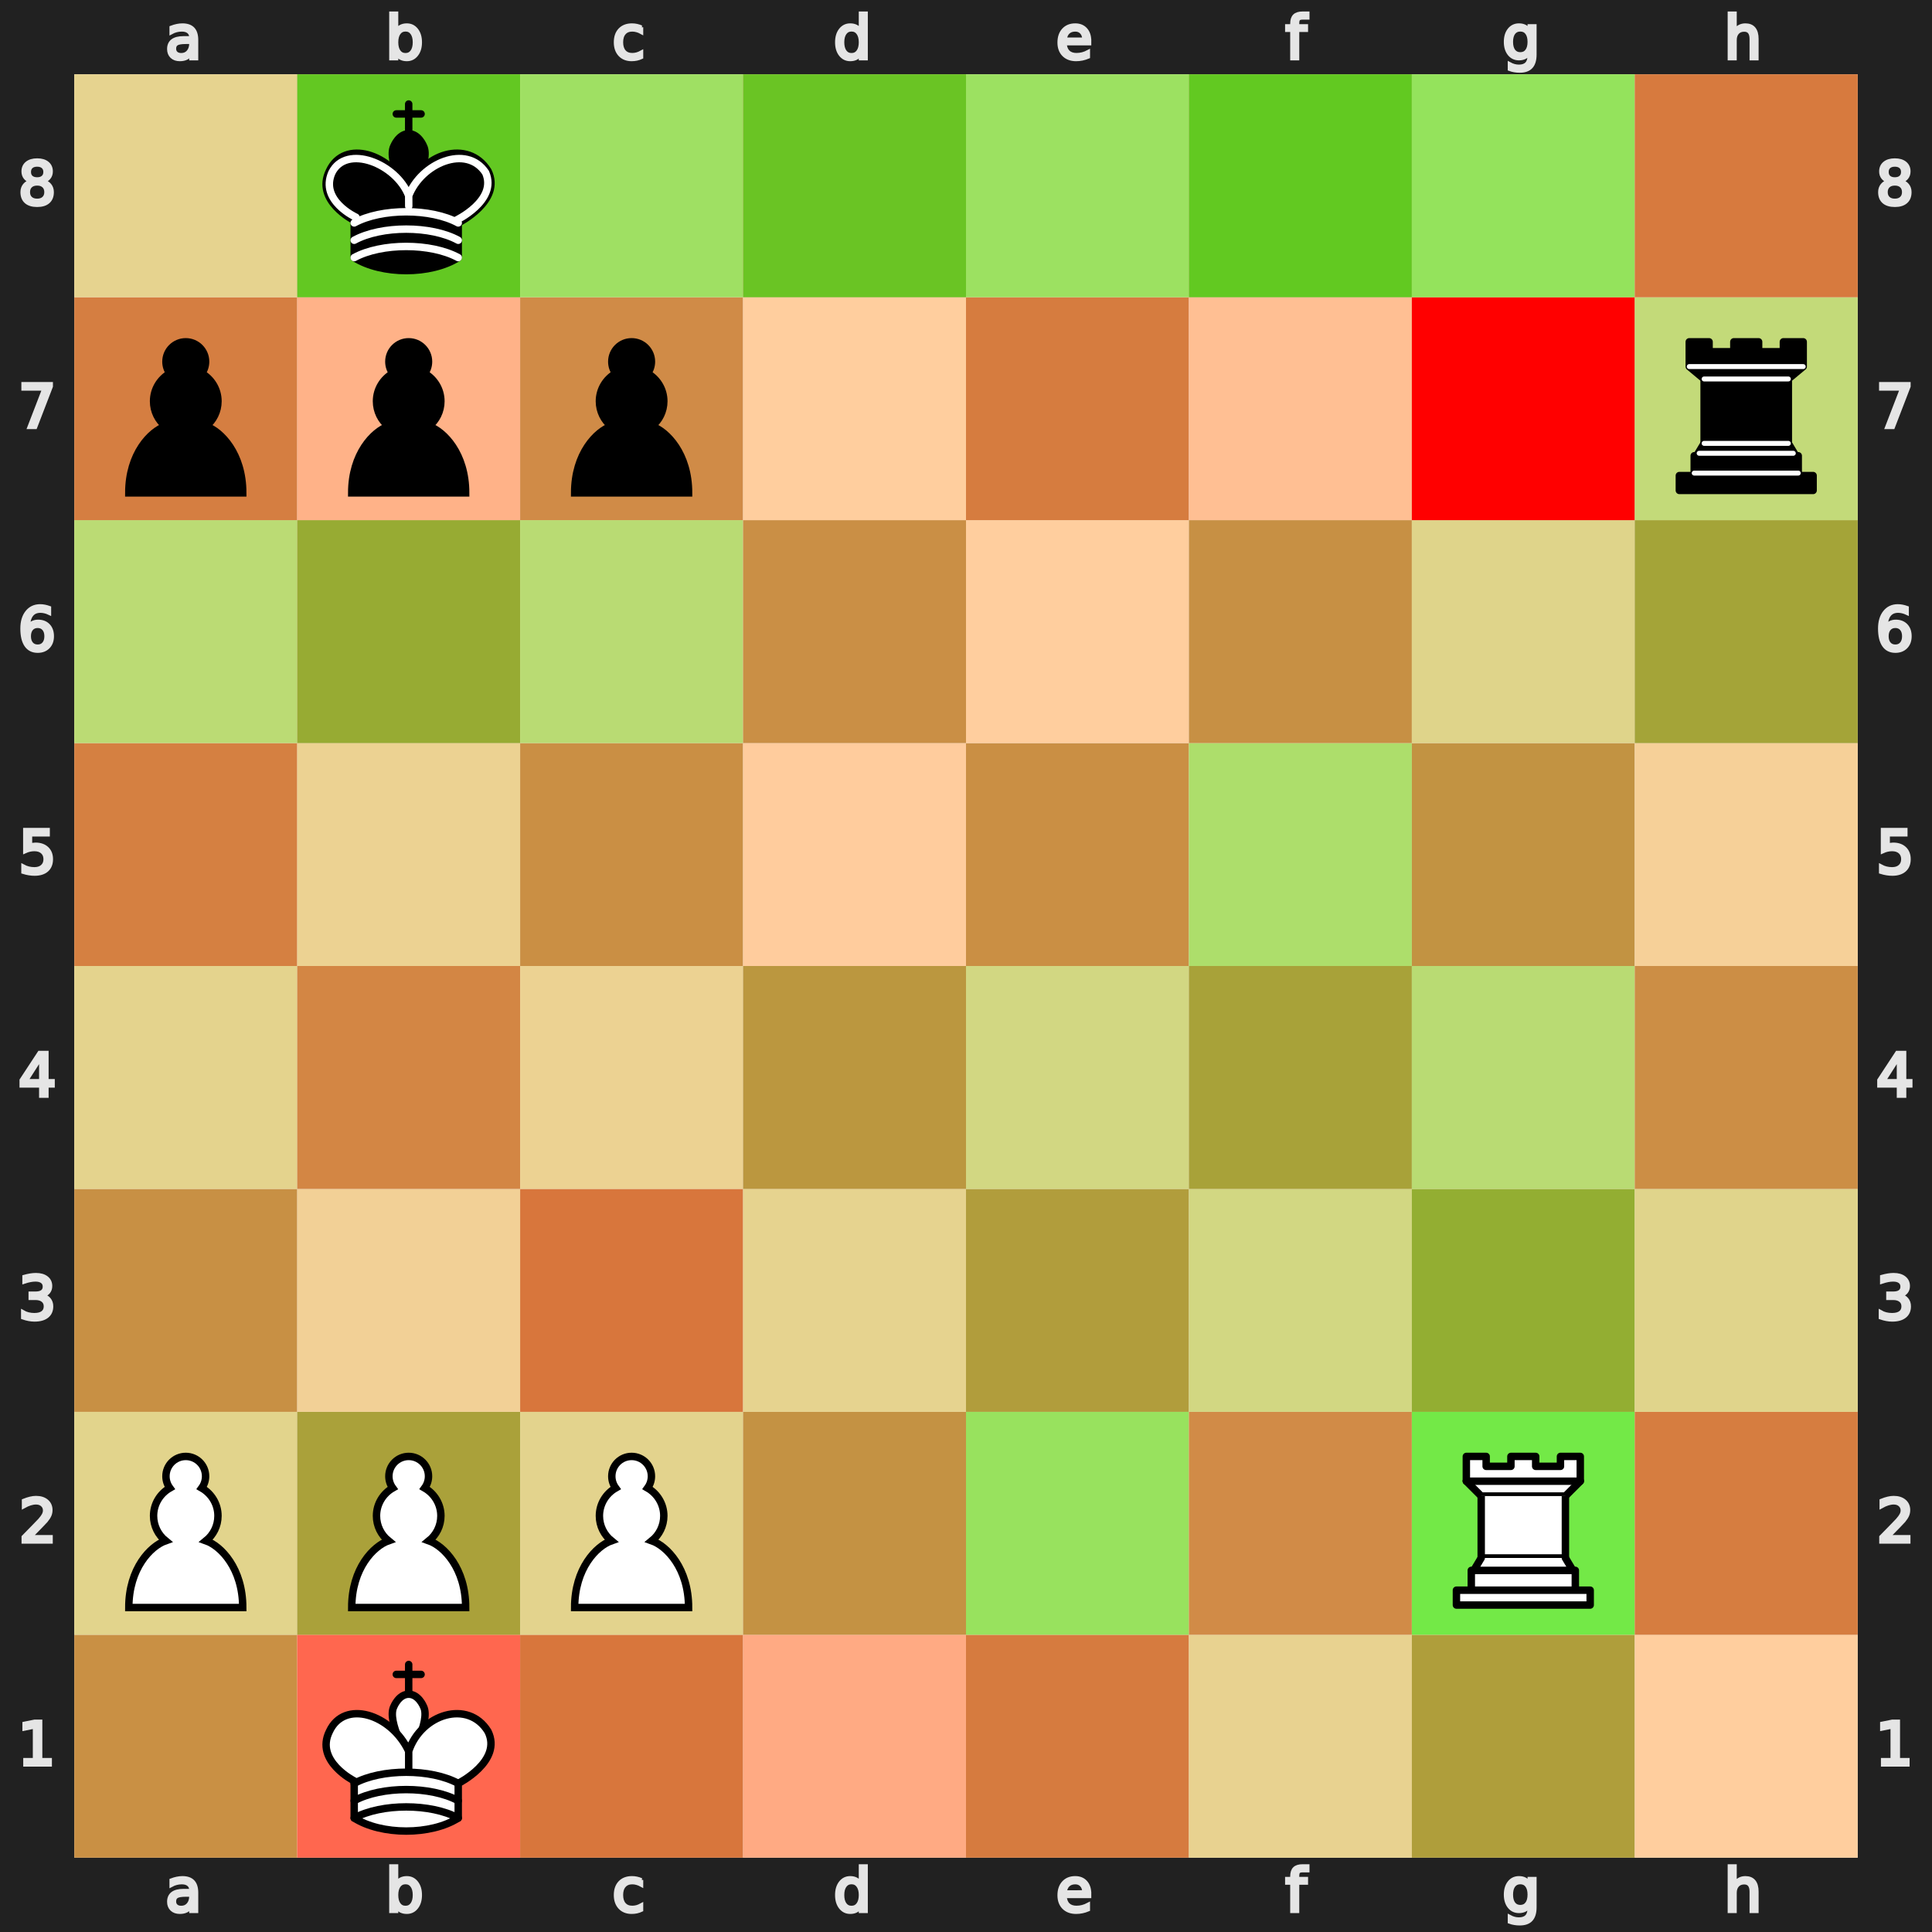
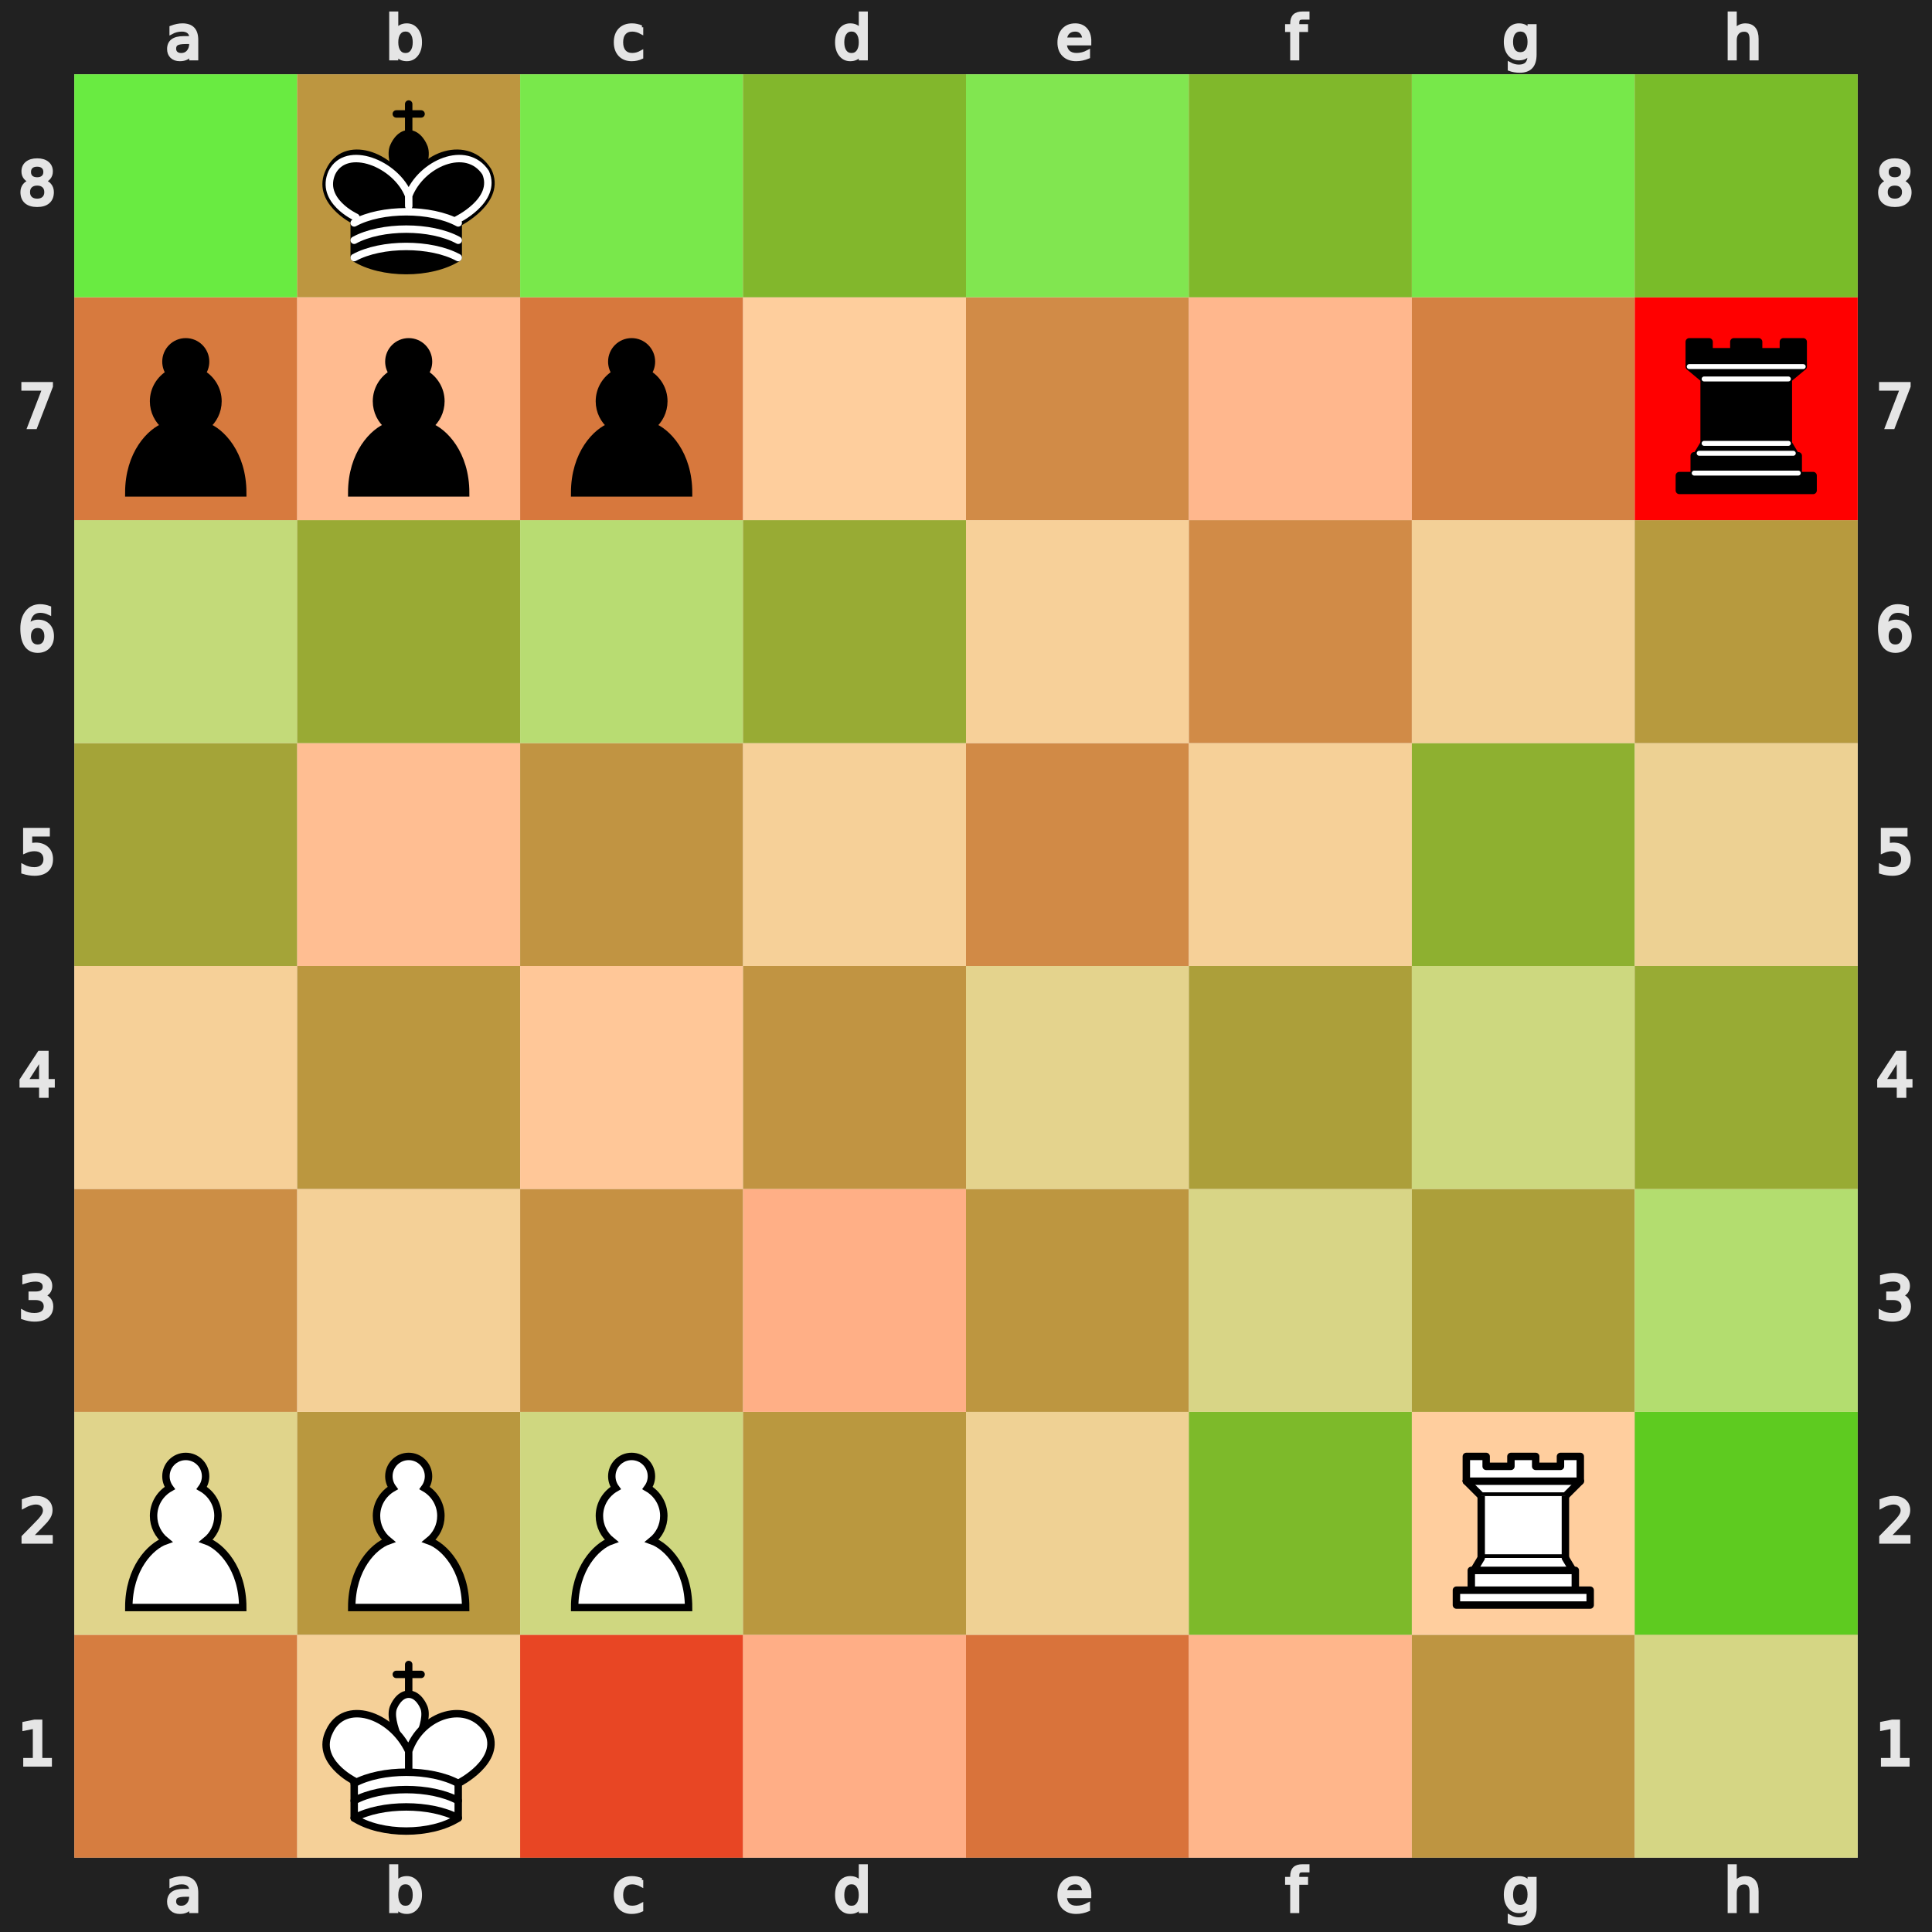
<svg xmlns="http://www.w3.org/2000/svg" xmlns:xlink="http://www.w3.org/1999/xlink" viewBox="0 0 390 390">
  <defs>
    <g id="white-pawn" class="white pawn">
      <path d="M22.5 9c-2.21 0-4 1.79-4 4 0 .89.29 1.71.78 2.38C17.33 16.5 16 18.59 16 21c0 2.03.94 3.84 2.41 5.03-3 1.06-7.41 5.55-7.41 13.47h23c0-7.92-4.41-12.41-7.41-13.47 1.47-1.19 2.41-3 2.41-5.03 0-2.41-1.33-4.5-3.28-5.62.49-.67.78-1.49.78-2.38 0-2.21-1.79-4-4-4z" fill="#fff" stroke="#000" stroke-width="1.5" stroke-linecap="round" />
    </g>
    <g id="white-rook" class="white rook" fill="#fff" fill-rule="evenodd" stroke="#000" stroke-width="1.5" stroke-linecap="round" stroke-linejoin="round">
      <path d="M9 39h27v-3H9v3zM12 36v-4h21v4H12zM11 14V9h4v2h5V9h5v2h5V9h4v5" stroke-linecap="butt" />
      <path d="M34 14l-3 3H14l-3-3" />
      <path d="M31 17v12.5H14V17" stroke-linecap="butt" stroke-linejoin="miter" />
      <path d="M31 29.5l1.5 2.5h-20l1.5-2.5" />
      <path d="M11 14h23" fill="none" stroke-linejoin="miter" />
    </g>
    <g id="white-king" class="white king" fill="none" fill-rule="evenodd" stroke="#000" stroke-width="1.5" stroke-linecap="round" stroke-linejoin="round">
      <path d="M22.5 11.63V6M20 8h5" stroke-linejoin="miter" />
      <path d="M22.5 25s4.5-7.5 3-10.5c0 0-1-2.5-3-2.5s-3 2.5-3 2.5c-1.5 3 3 10.5 3 10.5" fill="#fff" stroke-linecap="butt" stroke-linejoin="miter" />
      <path d="M11.5 37c5.5 3.5 15.5 3.5 21 0v-7s9-4.5 6-10.5c-4-6.5-13.5-3.5-16 4V27v-3.5c-3.5-7.5-13-10.5-16-4-3 6 5 10 5 10V37z" fill="#fff" />
      <path d="M11.5 30c5.5-3 15.5-3 21 0m-21 3.5c5.5-3 15.5-3 21 0m-21 3.5c5.5-3 15.5-3 21 0" />
    </g>
    <g id="black-pawn" class="black pawn">
      <path d="M22.5 9c-2.21 0-4 1.79-4 4 0 .89.29 1.71.78 2.38C17.33 16.5 16 18.59 16 21c0 2.03.94 3.84 2.41 5.03-3 1.06-7.41 5.55-7.41 13.47h23c0-7.92-4.41-12.41-7.41-13.47 1.47-1.19 2.41-3 2.41-5.03 0-2.41-1.33-4.5-3.28-5.62.49-.67.78-1.49.78-2.38 0-2.21-1.79-4-4-4z" fill="#000" stroke="#000" stroke-width="1.5" stroke-linecap="round" />
    </g>
    <g id="black-rook" class="black rook" fill="#000" fill-rule="evenodd" stroke="#000" stroke-width="1.5" stroke-linecap="round" stroke-linejoin="round">
      <path d="M9 39h27v-3H9v3zM12.5 32l1.5-2.5h17l1.5 2.5h-20zM12 36v-4h21v4H12z" stroke-linecap="butt" />
      <path d="M14 29.5v-13h17v13H14z" stroke-linecap="butt" stroke-linejoin="miter" />
      <path d="M14 16.5L11 14h23l-3 2.5H14zM11 14V9h4v2h5V9h5v2h5V9h4v5H11z" stroke-linecap="butt" />
      <path d="M12 35.5h21M13 31.5h19M14 29.5h17M14 16.5h17M11 14h23" fill="none" stroke="#fff" stroke-width="1" stroke-linejoin="miter" />
    </g>
    <g id="black-king" class="black king" fill="none" fill-rule="evenodd" stroke="#000" stroke-width="1.5" stroke-linecap="round" stroke-linejoin="round">
      <path d="M22.5 11.63V6" stroke-linejoin="miter" />
      <path d="M22.5 25s4.5-7.5 3-10.5c0 0-1-2.5-3-2.5s-3 2.5-3 2.5c-1.5 3 3 10.5 3 10.5" fill="#000" stroke-linecap="butt" stroke-linejoin="miter" />
      <path d="M11.5 37c5.5 3.5 15.5 3.5 21 0v-7s9-4.5 6-10.5c-4-6.5-13.5-3.5-16 4V27v-3.5c-3.5-7.5-13-10.5-16-4-3 6 5 10 5 10V37z" fill="#000" />
      <path d="M20 8h5" stroke-linejoin="miter" />
      <path d="M32 29.5s8.5-4 6.03-9.65C34.15 14 25 18 22.5 24.5l.01 2.1-.01-2.1C20 18 9.906 14 6.997 19.85c-2.497 5.65 4.853 9 4.853 9M11.5 30c5.5-3 15.5-3 21 0m-21 3.5c5.5-3 15.5-3 21 0m-21 3.5c5.5-3 15.5-3 21 0" stroke="#fff" />
    </g>
  </defs>
  <rect x="7.5" y="7.5" width="375" height="375" fill="none" stroke="#212121" stroke-width="15" />
  <g transform="translate(20, 1) scale(0.75, 0.75)" fill="#e5e5e5" stroke="#e5e5e5">
    <path d="M23.328 10.016q-1.742 0-2.414.398-.672.398-.672 1.36 0 .765.5 1.218.508.445 1.375.445 1.196 0 1.914-.843.727-.852.727-2.258v-.32zm2.867-.594v4.992h-1.437v-1.328q-.492.797-1.227 1.18-.734.375-1.797.375-1.343 0-2.14-.75-.79-.758-.79-2.024 0-1.476.985-2.226.992-.75 2.953-.75h2.016V8.75q0-.992-.656-1.531-.649-.547-1.829-.547-.75 0-1.46.18-.711.18-1.368.539V6.062q.79-.304 1.532-.453.742-.156 1.445-.156 1.898 0 2.836.984.937.985.937 2.985z" />
  </g>
  <g transform="translate(20, 375) scale(0.75, 0.75)" fill="#e5e5e5" stroke="#e5e5e5">
    <path d="M23.328 10.016q-1.742 0-2.414.398-.672.398-.672 1.36 0 .765.5 1.218.508.445 1.375.445 1.196 0 1.914-.843.727-.852.727-2.258v-.32zm2.867-.594v4.992h-1.437v-1.328q-.492.797-1.227 1.18-.734.375-1.797.375-1.343 0-2.14-.75-.79-.758-.79-2.024 0-1.476.985-2.226.992-.75 2.953-.75h2.016V8.75q0-.992-.656-1.531-.649-.547-1.829-.547-.75 0-1.46.18-.711.18-1.368.539V6.062q.79-.304 1.532-.453.742-.156 1.445-.156 1.898 0 2.836.984.937.985.937 2.985z" />
  </g>
  <g transform="translate(65, 1) scale(0.75, 0.75)" fill="#e5e5e5" stroke="#e5e5e5">
    <path d="M24.922 10.047q0-1.586-.656-2.485-.649-.906-1.79-.906-1.14 0-1.796.906-.649.899-.649 2.485 0 1.586.649 2.492.656.898 1.797.898 1.14 0 1.789-.898.656-.906.656-2.492zm-4.89-3.055q.452-.781 1.14-1.156.695-.383 1.656-.383 1.594 0 2.586 1.266 1 1.265 1 3.328 0 2.062-1 3.328-.992 1.266-2.586 1.266-.96 0-1.656-.375-.688-.383-1.14-1.164v1.312h-1.446V2.258h1.445z" />
  </g>
  <g transform="translate(65, 375) scale(0.75, 0.75)" fill="#e5e5e5" stroke="#e5e5e5">
    <path d="M24.922 10.047q0-1.586-.656-2.485-.649-.906-1.79-.906-1.14 0-1.796.906-.649.899-.649 2.485 0 1.586.649 2.492.656.898 1.797.898 1.14 0 1.789-.898.656-.906.656-2.492zm-4.89-3.055q.452-.781 1.14-1.156.695-.383 1.656-.383 1.594 0 2.586 1.266 1 1.265 1 3.328 0 2.062-1 3.328-.992 1.266-2.586 1.266-.96 0-1.656-.375-.688-.383-1.14-1.164v1.312h-1.446V2.258h1.445z" />
  </g>
  <g transform="translate(110, 1) scale(0.75, 0.75)" fill="#e5e5e5" stroke="#e5e5e5">
    <path d="M25.96 6v1.344q-.608-.336-1.226-.5-.609-.172-1.234-.172-1.398 0-2.172.89-.773.883-.773 2.485 0 1.601.773 2.492.774.883 2.172.883.625 0 1.234-.164.618-.172 1.227-.508v1.328q-.602.281-1.25.422-.64.14-1.367.14-1.977 0-3.14-1.242-1.165-1.242-1.165-3.351 0-2.14 1.172-3.367 1.18-1.227 3.227-1.227.664 0 1.296.14.633.134 1.227.407z" />
  </g>
  <g transform="translate(110, 375) scale(0.75, 0.75)" fill="#e5e5e5" stroke="#e5e5e5">
    <path d="M25.96 6v1.344q-.608-.336-1.226-.5-.609-.172-1.234-.172-1.398 0-2.172.89-.773.883-.773 2.485 0 1.601.773 2.492.774.883 2.172.883.625 0 1.234-.164.618-.172 1.227-.508v1.328q-.602.281-1.25.422-.64.14-1.367.14-1.977 0-3.14-1.242-1.165-1.242-1.165-3.351 0-2.14 1.172-3.367 1.18-1.227 3.227-1.227.664 0 1.296.14.633.134 1.227.407z" />
  </g>
  <g transform="translate(155, 1) scale(0.75, 0.75)" fill="#e5e5e5" stroke="#e5e5e5">
    <path d="M24.973 6.992V2.258h1.437v12.156h-1.437v-1.312q-.453.78-1.149 1.164-.687.375-1.656.375-1.586 0-2.586-1.266-.992-1.266-.992-3.328 0-2.063.992-3.328 1-1.266 2.586-1.266.969 0 1.656.383.696.375 1.149 1.156zm-4.899 3.055q0 1.586.649 2.492.656.898 1.797.898 1.14 0 1.796-.898.657-.906.657-2.492 0-1.586-.657-2.485-.656-.906-1.796-.906-1.141 0-1.797.906-.649.899-.649 2.485z" />
  </g>
  <g transform="translate(155, 375) scale(0.75, 0.75)" fill="#e5e5e5" stroke="#e5e5e5">
    <path d="M24.973 6.992V2.258h1.437v12.156h-1.437v-1.312q-.453.78-1.149 1.164-.687.375-1.656.375-1.586 0-2.586-1.266-.992-1.266-.992-3.328 0-2.063.992-3.328 1-1.266 2.586-1.266.969 0 1.656.383.696.375 1.149 1.156zm-4.899 3.055q0 1.586.649 2.492.656.898 1.797.898 1.14 0 1.796-.898.657-.906.657-2.492 0-1.586-.657-2.485-.656-.906-1.796-.906-1.141 0-1.797.906-.649.899-.649 2.485z" />
  </g>
  <g transform="translate(200, 1) scale(0.75, 0.75)" fill="#e5e5e5" stroke="#e5e5e5">
    <path d="M26.555 9.68v.703h-6.61q.094 1.484.89 2.265.806.774 2.235.774.828 0 1.602-.203.781-.203 1.547-.61v1.36q-.774.328-1.586.5-.813.172-1.649.172-2.093 0-3.32-1.22-1.219-1.218-1.219-3.296 0-2.148 1.157-3.406 1.164-1.266 3.132-1.266 1.766 0 2.79 1.14 1.03 1.134 1.03 3.087zm-1.438-.422q-.015-1.18-.664-1.883-.64-.703-1.703-.703-1.203 0-1.93.68-.718.68-.828 1.914z" />
  </g>
  <g transform="translate(200, 375) scale(0.75, 0.75)" fill="#e5e5e5" stroke="#e5e5e5">
    <path d="M26.555 9.68v.703h-6.61q.094 1.484.89 2.265.806.774 2.235.774.828 0 1.602-.203.781-.203 1.547-.61v1.36q-.774.328-1.586.5-.813.172-1.649.172-2.093 0-3.32-1.22-1.219-1.218-1.219-3.296 0-2.148 1.157-3.406 1.164-1.266 3.132-1.266 1.766 0 2.79 1.14 1.03 1.134 1.03 3.087zm-1.438-.422q-.015-1.18-.664-1.883-.64-.703-1.703-.703-1.203 0-1.93.68-.718.68-.828 1.914z" />
  </g>
  <g transform="translate(245, 1) scale(0.75, 0.75)" fill="#e5e5e5" stroke="#e5e5e5">
    <path d="M25.285 2.258v1.195H23.91q-.773 0-1.078.313-.297.312-.297 1.125v.773h2.367v1.117h-2.367v7.633H21.09V6.781h-1.375V5.664h1.375v-.61q0-1.46.68-2.124.68-.672 2.156-.672z" />
  </g>
  <g transform="translate(245, 375) scale(0.75, 0.75)" fill="#e5e5e5" stroke="#e5e5e5">
    <path d="M25.285 2.258v1.195H23.91q-.773 0-1.078.313-.297.312-.297 1.125v.773h2.367v1.117h-2.367v7.633H21.09V6.781h-1.375V5.664h1.375v-.61q0-1.46.68-2.124.68-.672 2.156-.672z" />
  </g>
  <g transform="translate(290, 1) scale(0.75, 0.75)" fill="#e5e5e5" stroke="#e5e5e5">
    <path d="M24.973 9.937q0-1.562-.649-2.421-.64-.86-1.804-.86-1.157 0-1.805.86-.64.859-.64 2.421 0 1.555.64 2.415.648.859 1.805.859 1.164 0 1.804-.86.649-.859.649-2.414zm1.437 3.391q0 2.234-.992 3.32-.992 1.094-3.04 1.094-.757 0-1.429-.117-.672-.11-1.304-.344v-1.398q.632.344 1.25.508.617.164 1.257.164 1.414 0 2.118-.743.703-.734.703-2.226v-.711q-.446.773-1.141 1.156-.695.383-1.664.383-1.61 0-2.594-1.227-.984-1.226-.984-3.25 0-2.03.984-3.257.985-1.227 2.594-1.227.969 0 1.664.383t1.14 1.156V5.664h1.438z" />
  </g>
  <g transform="translate(290, 375) scale(0.75, 0.75)" fill="#e5e5e5" stroke="#e5e5e5">
    <path d="M24.973 9.937q0-1.562-.649-2.421-.64-.86-1.804-.86-1.157 0-1.805.86-.64.859-.64 2.421 0 1.555.64 2.415.648.859 1.805.859 1.164 0 1.804-.86.649-.859.649-2.414zm1.437 3.391q0 2.234-.992 3.32-.992 1.094-3.04 1.094-.757 0-1.429-.117-.672-.11-1.304-.344v-1.398q.632.344 1.25.508.617.164 1.257.164 1.414 0 2.118-.743.703-.734.703-2.226v-.711q-.446.773-1.141 1.156-.695.383-1.664.383-1.61 0-2.594-1.227-.984-1.226-.984-3.25 0-2.03.984-3.257.985-1.227 2.594-1.227.969 0 1.664.383t1.14 1.156V5.664h1.438z" />
  </g>
  <g transform="translate(335, 1) scale(0.75, 0.75)" fill="#e5e5e5" stroke="#e5e5e5">
    <path d="M26.164 9.133v5.281h-1.437V9.18q0-1.243-.485-1.86-.484-.617-1.453-.617-1.164 0-1.836.742-.672.742-.672 2.024v4.945h-1.445V2.258h1.445v4.765q.516-.789 1.211-1.18.703-.39 1.617-.39 1.508 0 2.282.938.773.93.773 2.742z" />
  </g>
  <g transform="translate(335, 375) scale(0.75, 0.75)" fill="#e5e5e5" stroke="#e5e5e5">
    <path d="M26.164 9.133v5.281h-1.437V9.18q0-1.243-.485-1.86-.484-.617-1.453-.617-1.164 0-1.836.742-.672.742-.672 2.024v4.945h-1.445V2.258h1.445v4.765q.516-.789 1.211-1.18.703-.39 1.617-.39 1.508 0 2.282.938.773.93.773 2.742z" />
  </g>
  <g transform="translate(0, 335) scale(0.75, 0.75)" fill="#e5e5e5" stroke="#e5e5e5">
    <path d="M6.754 26.996h2.578v-8.898l-2.805.562v-1.437l2.79-.563h1.578v10.336h2.578v1.328h-6.72z" />
  </g>
  <g transform="translate(375, 335) scale(0.75, 0.75)" fill="#e5e5e5" stroke="#e5e5e5">
    <path d="M6.754 26.996h2.578v-8.898l-2.805.562v-1.437l2.79-.563h1.578v10.336h2.578v1.328h-6.72z" />
  </g>
  <g transform="translate(0, 290) scale(0.75, 0.75)" fill="#e5e5e5" stroke="#e5e5e5">
    <path d="M8.195 26.996h5.508v1.328H6.297v-1.328q.898-.93 2.445-2.492 1.555-1.57 1.953-2.024.758-.851 1.055-1.437.305-.594.305-1.164 0-.93-.657-1.516-.648-.586-1.695-.586-.742 0-1.57.258-.82.258-1.758.781v-1.593q.953-.383 1.781-.578.828-.196 1.516-.196 1.812 0 2.89.906 1.079.907 1.079 2.422 0 .72-.274 1.368-.265.64-.976 1.515-.196.227-1.243 1.313-1.046 1.078-2.953 3.023z" />
  </g>
  <g transform="translate(375, 290) scale(0.75, 0.75)" fill="#e5e5e5" stroke="#e5e5e5">
    <path d="M8.195 26.996h5.508v1.328H6.297v-1.328q.898-.93 2.445-2.492 1.555-1.57 1.953-2.024.758-.851 1.055-1.437.305-.594.305-1.164 0-.93-.657-1.516-.648-.586-1.695-.586-.742 0-1.57.258-.82.258-1.758.781v-1.593q.953-.383 1.781-.578.828-.196 1.516-.196 1.812 0 2.89.906 1.079.907 1.079 2.422 0 .72-.274 1.368-.265.64-.976 1.515-.196.227-1.243 1.313-1.046 1.078-2.953 3.023z" />
  </g>
  <g transform="translate(0, 245) scale(0.75, 0.75)" fill="#e5e5e5" stroke="#e5e5e5">
    <path d="M11.434 22.035q1.132.242 1.765 1.008.64.766.64 1.89 0 1.727-1.187 2.672-1.187.946-3.375.946-.734 0-1.515-.149-.774-.14-1.602-.43V26.45q.656.383 1.438.578.78.196 1.632.196 1.485 0 2.258-.586.782-.586.782-1.703 0-1.032-.727-1.61-.719-.586-2.008-.586h-1.36v-1.297h1.423q1.164 0 1.78-.46.618-.47.618-1.344 0-.899-.64-1.375-.633-.485-1.82-.485-.65 0-1.391.141-.743.14-1.633.437V16.95q.898-.25 1.68-.375.788-.125 1.484-.125 1.797 0 2.844.82 1.046.813 1.046 2.204 0 .968-.554 1.64-.555.664-1.578.922z" />
  </g>
  <g transform="translate(375, 245) scale(0.75, 0.75)" fill="#e5e5e5" stroke="#e5e5e5">
    <path d="M11.434 22.035q1.132.242 1.765 1.008.64.766.64 1.89 0 1.727-1.187 2.672-1.187.946-3.375.946-.734 0-1.515-.149-.774-.14-1.602-.43V26.45q.656.383 1.438.578.78.196 1.632.196 1.485 0 2.258-.586.782-.586.782-1.703 0-1.032-.727-1.61-.719-.586-2.008-.586h-1.36v-1.297h1.423q1.164 0 1.78-.46.618-.47.618-1.344 0-.899-.64-1.375-.633-.485-1.82-.485-.65 0-1.391.141-.743.14-1.633.437V16.95q.898-.25 1.68-.375.788-.125 1.484-.125 1.797 0 2.844.82 1.046.813 1.046 2.204 0 .968-.554 1.64-.555.664-1.578.922z" />
  </g>
  <g transform="translate(0, 200) scale(0.75, 0.75)" fill="#e5e5e5" stroke="#e5e5e5">
    <path d="M11.016 18.035L7.03 24.262h3.985zm-.414-1.375h1.984v7.602h1.664v1.312h-1.664v2.75h-1.57v-2.75H5.75v-1.523z" />
  </g>
  <g transform="translate(375, 200) scale(0.75, 0.75)" fill="#e5e5e5" stroke="#e5e5e5">
    <path d="M11.016 18.035L7.03 24.262h3.985zm-.414-1.375h1.984v7.602h1.664v1.312h-1.664v2.75h-1.57v-2.75H5.75v-1.523z" />
  </g>
  <g transform="translate(0, 155) scale(0.75, 0.75)" fill="#e5e5e5" stroke="#e5e5e5">
    <path d="M6.719 16.66h6.195v1.328h-4.75v2.86q.344-.118.688-.172.343-.063.687-.063 1.953 0 3.094 1.07 1.14 1.07 1.14 2.899 0 1.883-1.171 2.93-1.172 1.039-3.305 1.039-.735 0-1.5-.125-.758-.125-1.57-.375v-1.586q.703.383 1.453.57.75.188 1.586.188 1.351 0 2.14-.711.79-.711.79-1.93 0-1.219-.79-1.93-.789-.71-2.14-.71-.633 0-1.266.14-.625.14-1.281.438z" />
  </g>
  <g transform="translate(375, 155) scale(0.75, 0.75)" fill="#e5e5e5" stroke="#e5e5e5">
    <path d="M6.719 16.66h6.195v1.328h-4.75v2.86q.344-.118.688-.172.343-.063.687-.063 1.953 0 3.094 1.07 1.14 1.07 1.14 2.899 0 1.883-1.171 2.93-1.172 1.039-3.305 1.039-.735 0-1.5-.125-.758-.125-1.57-.375v-1.586q.703.383 1.453.57.75.188 1.586.188 1.351 0 2.14-.711.79-.711.79-1.93 0-1.219-.79-1.93-.789-.71-2.14-.71-.633 0-1.266.14-.625.14-1.281.438z" />
  </g>
  <g transform="translate(0, 110) scale(0.75, 0.75)" fill="#e5e5e5" stroke="#e5e5e5">
    <path d="M10.137 21.863q-1.063 0-1.688.727-.617.726-.617 1.992 0 1.258.617 1.992.625.727 1.688.727 1.062 0 1.68-.727.624-.734.624-1.992 0-1.266-.625-1.992-.617-.727-1.68-.727zm3.133-4.945v1.437q-.594-.28-1.204-.43-.601-.148-1.195-.148-1.562 0-2.39 1.055-.82 1.055-.938 3.188.46-.68 1.156-1.04.696-.367 1.531-.367 1.758 0 2.774 1.07 1.023 1.063 1.023 2.899 0 1.797-1.062 2.883-1.063 1.086-2.828 1.086-2.024 0-3.094-1.547-1.07-1.555-1.07-4.5 0-2.766 1.312-4.406 1.313-1.649 3.524-1.649.593 0 1.195.117.61.118 1.266.352z" />
  </g>
  <g transform="translate(375, 110) scale(0.75, 0.75)" fill="#e5e5e5" stroke="#e5e5e5">
    <path d="M10.137 21.863q-1.063 0-1.688.727-.617.726-.617 1.992 0 1.258.617 1.992.625.727 1.688.727 1.062 0 1.68-.727.624-.734.624-1.992 0-1.266-.625-1.992-.617-.727-1.68-.727zm3.133-4.945v1.437q-.594-.28-1.204-.43-.601-.148-1.195-.148-1.562 0-2.39 1.055-.82 1.055-.938 3.188.46-.68 1.156-1.04.696-.367 1.531-.367 1.758 0 2.774 1.07 1.023 1.063 1.023 2.899 0 1.797-1.062 2.883-1.063 1.086-2.828 1.086-2.024 0-3.094-1.547-1.07-1.555-1.07-4.5 0-2.766 1.312-4.406 1.313-1.649 3.524-1.649.593 0 1.195.117.61.118 1.266.352z" />
  </g>
  <g transform="translate(0, 65) scale(0.75, 0.75)" fill="#e5e5e5" stroke="#e5e5e5">
    <path d="M6.25 16.66h7.5v.672L9.516 28.324H7.867l3.985-10.336H6.25z" />
  </g>
  <g transform="translate(375, 65) scale(0.75, 0.75)" fill="#e5e5e5" stroke="#e5e5e5">
    <path d="M6.25 16.66h7.5v.672L9.516 28.324H7.867l3.985-10.336H6.25z" />
  </g>
  <g transform="translate(0, 20) scale(0.75, 0.75)" fill="#e5e5e5" stroke="#e5e5e5">
    <path d="M10 22.785q-1.125 0-1.773.602-.641.601-.641 1.656t.64 1.656q.649.602 1.774.602t1.773-.602q.649-.61.649-1.656 0-1.055-.649-1.656-.64-.602-1.773-.602zm-1.578-.672q-1.016-.25-1.586-.945-.563-.695-.563-1.695 0-1.399.993-2.211 1-.813 2.734-.813 1.742 0 2.734.813.993.812.993 2.21 0 1-.57 1.696-.563.695-1.571.945 1.14.266 1.773 1.04.641.773.641 1.89 0 1.695-1.04 2.602-1.03.906-2.96.906t-2.969-.906Q6 26.738 6 25.043q0-1.117.64-1.89.641-.774 1.782-1.04zm-.578-2.492q0 .906.562 1.414.57.508 1.594.508 1.016 0 1.586-.508.578-.508.578-1.414 0-.906-.578-1.414-.57-.508-1.586-.508-1.023 0-1.594.508-.562.508-.562 1.414z" />
  </g>
  <g transform="translate(375, 20) scale(0.75, 0.75)" fill="#e5e5e5" stroke="#e5e5e5">
    <path d="M10 22.785q-1.125 0-1.773.602-.641.601-.641 1.656t.64 1.656q.649.602 1.774.602t1.773-.602q.649-.61.649-1.656 0-1.055-.649-1.656-.64-.602-1.773-.602zm-1.578-.672q-1.016-.25-1.586-.945-.563-.695-.563-1.695 0-1.399.993-2.211 1-.813 2.734-.813 1.742 0 2.734.813.993.812.993 2.21 0 1-.57 1.696-.563.695-1.571.945 1.14.266 1.773 1.04.641.773.641 1.89 0 1.695-1.04 2.602-1.03.906-2.96.906t-2.969-.906Q6 26.738 6 25.043q0-1.117.64-1.89.641-.774 1.782-1.04zm-.578-2.492q0 .906.562 1.414.57.508 1.594.508 1.016 0 1.586-.508.578-.508.578-1.414 0-.906-.578-1.414-.57-.508-1.586-.508-1.023 0-1.594.508-.562.508-.562 1.414z" />
  </g>
  <rect x="15" y="330" width="45" height="45" class="square dark a1" stroke="none" fill="#d18b47" />
-   <rect x="15" y="330" width="45" height="45" stroke="none" fill="rgba(0, 255, 0, 0.042)" />
+   <rect x="15" y="330" width="45" height="45" stroke="none" fill="rgba(255, 0, 0, 0.101)" />
  <rect x="60" y="330" width="45" height="45" class="square light b1" stroke="none" fill="#ffce9e" />
-   <rect x="60" y="330" width="45" height="45" stroke="none" fill="rgba(255, 0, 0, 0.499)" />
+   <rect x="60" y="330" width="45" height="45" stroke="none" fill="rgba(0, 255, 0, 0.042)" />
  <rect x="105" y="330" width="45" height="45" class="square dark c1" stroke="none" fill="#d18b47" />
-   <rect x="105" y="330" width="45" height="45" stroke="none" fill="rgba(255, 0, 0, 0.154)" />
+   <rect x="105" y="330" width="45" height="45" stroke="none" fill="rgba(255, 0, 0, 0.499)" />
  <rect x="150" y="330" width="45" height="45" class="square light d1" stroke="none" fill="#ffce9e" />
-   <rect x="150" y="330" width="45" height="45" stroke="none" fill="rgba(255, 0, 0, 0.173)" />
+   <rect x="150" y="330" width="45" height="45" stroke="none" fill="rgba(255, 0, 0, 0.154)" />
  <rect x="195" y="330" width="45" height="45" class="square dark e1" stroke="none" fill="#d18b47" />
-   <rect x="195" y="330" width="45" height="45" stroke="none" fill="rgba(255, 0, 0, 0.118)" />
+   <rect x="195" y="330" width="45" height="45" stroke="none" fill="rgba(255, 0, 0, 0.173)" />
  <rect x="240" y="330" width="45" height="45" class="square light f1" stroke="none" fill="#ffce9e" />
-   <rect x="240" y="330" width="45" height="45" stroke="none" fill="rgba(0, 255, 0, 0.092)" />
+   <rect x="240" y="330" width="45" height="45" stroke="none" fill="rgba(255, 0, 0, 0.118)" />
  <rect x="285" y="330" width="45" height="45" class="square dark g1" stroke="none" fill="#d18b47" />
-   <rect x="285" y="330" width="45" height="45" stroke="none" fill="rgba(0, 255, 0, 0.167)" />
+   <rect x="285" y="330" width="45" height="45" stroke="none" fill="rgba(0, 255, 0, 0.092)" />
  <rect x="330" y="330" width="45" height="45" class="square light h1" stroke="none" fill="#ffce9e" />
-   <rect x="330" y="330" width="45" height="45" stroke="none" fill="rgba(255, 0, 0, 0.0)" />
+   <rect x="330" y="330" width="45" height="45" stroke="none" fill="rgba(0, 255, 0, 0.167)" />
  <rect x="15" y="285" width="45" height="45" class="square light a2" stroke="none" fill="#ffce9e" />
-   <rect x="15" y="285" width="45" height="45" stroke="none" fill="rgba(0, 255, 0, 0.117)" />
+   <rect x="15" y="285" width="45" height="45" stroke="none" fill="rgba(0, 255, 0, 0.123)" />
  <rect x="60" y="285" width="45" height="45" class="square dark b2" stroke="none" fill="#d18b47" />
-   <rect x="60" y="285" width="45" height="45" stroke="none" fill="rgba(0, 255, 0, 0.191)" />
+   <rect x="60" y="285" width="45" height="45" stroke="none" fill="rgba(0, 255, 0, 0.117)" />
  <rect x="105" y="285" width="45" height="45" class="square light c2" stroke="none" fill="#ffce9e" />
-   <rect x="105" y="285" width="45" height="45" stroke="none" fill="rgba(0, 255, 0, 0.11)" />
+   <rect x="105" y="285" width="45" height="45" stroke="none" fill="rgba(0, 255, 0, 0.191)" />
  <rect x="150" y="285" width="45" height="45" class="square dark d2" stroke="none" fill="#d18b47" />
-   <rect x="150" y="285" width="45" height="45" stroke="none" fill="rgba(0, 255, 0, 0.066)" />
+   <rect x="150" y="285" width="45" height="45" stroke="none" fill="rgba(0, 255, 0, 0.11)" />
  <rect x="195" y="285" width="45" height="45" class="square light e2" stroke="none" fill="#ffce9e" />
-   <rect x="195" y="285" width="45" height="45" stroke="none" fill="rgba(0, 255, 0, 0.406)" />
+   <rect x="195" y="285" width="45" height="45" stroke="none" fill="rgba(0, 255, 0, 0.066)" />
  <rect x="240" y="285" width="45" height="45" class="square dark f2" stroke="none" fill="#d18b47" />
-   <rect x="240" y="285" width="45" height="45" stroke="none" fill="rgba(255, 0, 0, 0.0)" />
+   <rect x="240" y="285" width="45" height="45" stroke="none" fill="rgba(0, 255, 0, 0.406)" />
  <rect x="285" y="285" width="45" height="45" class="square light g2" stroke="none" fill="#ffce9e" />
-   <rect x="285" y="285" width="45" height="45" stroke="none" fill="rgba(0, 255, 0, 0.549)" />
+   <rect x="285" y="285" width="45" height="45" stroke="none" fill="rgba(255, 0, 0, 0.0)" />
  <rect x="330" y="285" width="45" height="45" class="square dark h2" stroke="none" fill="#d18b47" />
-   <rect x="330" y="285" width="45" height="45" stroke="none" fill="rgba(255, 0, 0, 0.101)" />
+   <rect x="330" y="285" width="45" height="45" stroke="none" fill="rgba(0, 255, 0, 0.549)" />
  <rect x="15" y="240" width="45" height="45" class="square dark a3" stroke="none" fill="#d18b47" />
-   <rect x="15" y="240" width="45" height="45" stroke="none" fill="rgba(0, 255, 0, 0.045)" />
+   <rect x="15" y="240" width="45" height="45" stroke="none" fill="rgba(0, 255, 0, 0.026)" />
  <rect x="60" y="240" width="45" height="45" class="square light b3" stroke="none" fill="#ffce9e" />
-   <rect x="60" y="240" width="45" height="45" stroke="none" fill="rgba(0, 255, 0, 0.051)" />
+   <rect x="60" y="240" width="45" height="45" stroke="none" fill="rgba(0, 255, 0, 0.045)" />
  <rect x="105" y="240" width="45" height="45" class="square dark c3" stroke="none" fill="#d18b47" />
-   <rect x="105" y="240" width="45" height="45" stroke="none" fill="rgba(255, 0, 0, 0.151)" />
+   <rect x="105" y="240" width="45" height="45" stroke="none" fill="rgba(0, 255, 0, 0.051)" />
  <rect x="150" y="240" width="45" height="45" class="square light d3" stroke="none" fill="#ffce9e" />
-   <rect x="150" y="240" width="45" height="45" stroke="none" fill="rgba(0, 255, 0, 0.101)" />
+   <rect x="150" y="240" width="45" height="45" stroke="none" fill="rgba(255, 0, 0, 0.151)" />
  <rect x="195" y="240" width="45" height="45" class="square dark e3" stroke="none" fill="#d18b47" />
-   <rect x="195" y="240" width="45" height="45" stroke="none" fill="rgba(0, 255, 0, 0.155)" />
+   <rect x="195" y="240" width="45" height="45" stroke="none" fill="rgba(0, 255, 0, 0.101)" />
  <rect x="240" y="240" width="45" height="45" class="square light f3" stroke="none" fill="#ffce9e" />
-   <rect x="240" y="240" width="45" height="45" stroke="none" fill="rgba(0, 255, 0, 0.178)" />
+   <rect x="240" y="240" width="45" height="45" stroke="none" fill="rgba(0, 255, 0, 0.155)" />
  <rect x="285" y="240" width="45" height="45" class="square dark g3" stroke="none" fill="#d18b47" />
-   <rect x="285" y="240" width="45" height="45" stroke="none" fill="rgba(0, 255, 0, 0.299)" />
+   <rect x="285" y="240" width="45" height="45" stroke="none" fill="rgba(0, 255, 0, 0.178)" />
  <rect x="330" y="240" width="45" height="45" class="square light h3" stroke="none" fill="#ffce9e" />
-   <rect x="330" y="240" width="45" height="45" stroke="none" fill="rgba(0, 255, 0, 0.123)" />
+   <rect x="330" y="240" width="45" height="45" stroke="none" fill="rgba(0, 255, 0, 0.299)" />
  <rect x="15" y="195" width="45" height="45" class="square light a4" stroke="none" fill="#ffce9e" />
-   <rect x="15" y="195" width="45" height="45" stroke="none" fill="rgba(0, 255, 0, 0.107)" />
+   <rect x="15" y="195" width="45" height="45" stroke="none" fill="rgba(0, 255, 0, 0.039)" />
  <rect x="60" y="195" width="45" height="45" class="square dark b4" stroke="none" fill="#d18b47" />
-   <rect x="60" y="195" width="45" height="45" stroke="none" fill="rgba(255, 0, 0, 0.039)" />
+   <rect x="60" y="195" width="45" height="45" stroke="none" fill="rgba(0, 255, 0, 0.107)" />
  <rect x="105" y="195" width="45" height="45" class="square light c4" stroke="none" fill="#ffce9e" />
-   <rect x="105" y="195" width="45" height="45" stroke="none" fill="rgba(0, 255, 0, 0.078)" />
+   <rect x="105" y="195" width="45" height="45" stroke="none" fill="rgba(255, 0, 0, 0.039)" />
  <rect x="150" y="195" width="45" height="45" class="square dark d4" stroke="none" fill="#d18b47" />
-   <rect x="150" y="195" width="45" height="45" stroke="none" fill="rgba(0, 255, 0, 0.108)" />
+   <rect x="150" y="195" width="45" height="45" stroke="none" fill="rgba(0, 255, 0, 0.078)" />
  <rect x="195" y="195" width="45" height="45" class="square light e4" stroke="none" fill="#ffce9e" />
-   <rect x="195" y="195" width="45" height="45" stroke="none" fill="rgba(0, 255, 0, 0.177)" />
+   <rect x="195" y="195" width="45" height="45" stroke="none" fill="rgba(0, 255, 0, 0.108)" />
  <rect x="240" y="195" width="45" height="45" class="square dark f4" stroke="none" fill="#d18b47" />
-   <rect x="240" y="195" width="45" height="45" stroke="none" fill="rgba(0, 255, 0, 0.198)" />
+   <rect x="240" y="195" width="45" height="45" stroke="none" fill="rgba(0, 255, 0, 0.177)" />
  <rect x="285" y="195" width="45" height="45" class="square light g4" stroke="none" fill="#ffce9e" />
-   <rect x="285" y="195" width="45" height="45" stroke="none" fill="rgba(0, 255, 0, 0.276)" />
+   <rect x="285" y="195" width="45" height="45" stroke="none" fill="rgba(0, 255, 0, 0.198)" />
  <rect x="330" y="195" width="45" height="45" class="square dark h4" stroke="none" fill="#d18b47" />
-   <rect x="330" y="195" width="45" height="45" stroke="none" fill="rgba(0, 255, 0, 0.026)" />
+   <rect x="330" y="195" width="45" height="45" stroke="none" fill="rgba(0, 255, 0, 0.276)" />
  <rect x="15" y="150" width="45" height="45" class="square dark a5" stroke="none" fill="#d18b47" />
-   <rect x="15" y="150" width="45" height="45" stroke="none" fill="rgba(255, 0, 0, 0.079)" />
+   <rect x="15" y="150" width="45" height="45" stroke="none" fill="rgba(0, 255, 0, 0.216)" />
  <rect x="60" y="150" width="45" height="45" class="square light b5" stroke="none" fill="#ffce9e" />
-   <rect x="60" y="150" width="45" height="45" stroke="none" fill="rgba(0, 255, 0, 0.078)" />
+   <rect x="60" y="150" width="45" height="45" stroke="none" fill="rgba(255, 0, 0, 0.079)" />
  <rect x="105" y="150" width="45" height="45" class="square dark c5" stroke="none" fill="#d18b47" />
-   <rect x="105" y="150" width="45" height="45" stroke="none" fill="rgba(0, 255, 0, 0.036)" />
+   <rect x="105" y="150" width="45" height="45" stroke="none" fill="rgba(0, 255, 0, 0.078)" />
  <rect x="150" y="150" width="45" height="45" class="square light d5" stroke="none" fill="#ffce9e" />
-   <rect x="150" y="150" width="45" height="45" stroke="none" fill="rgba(255, 0, 0, 0.01)" />
+   <rect x="150" y="150" width="45" height="45" stroke="none" fill="rgba(0, 255, 0, 0.036)" />
  <rect x="195" y="150" width="45" height="45" class="square dark e5" stroke="none" fill="#d18b47" />
-   <rect x="195" y="150" width="45" height="45" stroke="none" fill="rgba(0, 255, 0, 0.039)" />
+   <rect x="195" y="150" width="45" height="45" stroke="none" fill="rgba(255, 0, 0, 0.01)" />
  <rect x="240" y="150" width="45" height="45" class="square light f5" stroke="none" fill="#ffce9e" />
-   <rect x="240" y="150" width="45" height="45" stroke="none" fill="rgba(0, 255, 0, 0.322)" />
+   <rect x="240" y="150" width="45" height="45" stroke="none" fill="rgba(0, 255, 0, 0.039)" />
  <rect x="285" y="150" width="45" height="45" class="square dark g5" stroke="none" fill="#d18b47" />
-   <rect x="285" y="150" width="45" height="45" stroke="none" fill="rgba(0, 255, 0, 0.072)" />
+   <rect x="285" y="150" width="45" height="45" stroke="none" fill="rgba(0, 255, 0, 0.322)" />
  <rect x="330" y="150" width="45" height="45" class="square light h5" stroke="none" fill="#ffce9e" />
-   <rect x="330" y="150" width="45" height="45" stroke="none" fill="rgba(0, 255, 0, 0.039)" />
+   <rect x="330" y="150" width="45" height="45" stroke="none" fill="rgba(0, 255, 0, 0.072)" />
  <rect x="15" y="105" width="45" height="45" class="square light a6" stroke="none" fill="#ffce9e" />
-   <rect x="15" y="105" width="45" height="45" stroke="none" fill="rgba(0, 255, 0, 0.266)" />
+   <rect x="15" y="105" width="45" height="45" stroke="none" fill="rgba(0, 255, 0, 0.237)" />
  <rect x="60" y="105" width="45" height="45" class="square dark b6" stroke="none" fill="#d18b47" />
-   <rect x="60" y="105" width="45" height="45" stroke="none" fill="rgba(0, 255, 0, 0.281)" />
+   <rect x="60" y="105" width="45" height="45" stroke="none" fill="rgba(0, 255, 0, 0.266)" />
  <rect x="105" y="105" width="45" height="45" class="square light c6" stroke="none" fill="#ffce9e" />
-   <rect x="105" y="105" width="45" height="45" stroke="none" fill="rgba(0, 255, 0, 0.275)" />
+   <rect x="105" y="105" width="45" height="45" stroke="none" fill="rgba(0, 255, 0, 0.281)" />
  <rect x="150" y="105" width="45" height="45" class="square dark d6" stroke="none" fill="#d18b47" />
-   <rect x="150" y="105" width="45" height="45" stroke="none" fill="rgba(0, 255, 0, 0.032)" />
+   <rect x="150" y="105" width="45" height="45" stroke="none" fill="rgba(0, 255, 0, 0.275)" />
  <rect x="195" y="105" width="45" height="45" class="square light e6" stroke="none" fill="#ffce9e" />
-   <rect x="195" y="105" width="45" height="45" stroke="none" fill="rgba(0, 255, 0, 5.748767126953861e-05)" />
+   <rect x="195" y="105" width="45" height="45" stroke="none" fill="rgba(0, 255, 0, 0.032)" />
  <rect x="240" y="105" width="45" height="45" class="square dark f6" stroke="none" fill="#d18b47" />
-   <rect x="240" y="105" width="45" height="45" stroke="none" fill="rgba(0, 255, 0, 0.049)" />
+   <rect x="240" y="105" width="45" height="45" stroke="none" fill="rgba(0, 255, 0, 5.748767126953861e-05)" />
  <rect x="285" y="105" width="45" height="45" class="square light g6" stroke="none" fill="#ffce9e" />
-   <rect x="285" y="105" width="45" height="45" stroke="none" fill="rgba(0, 255, 0, 0.125)" />
+   <rect x="285" y="105" width="45" height="45" stroke="none" fill="rgba(0, 255, 0, 0.049)" />
  <rect x="330" y="105" width="45" height="45" class="square dark h6" stroke="none" fill="#d18b47" />
-   <rect x="330" y="105" width="45" height="45" stroke="none" fill="rgba(0, 255, 0, 0.216)" />
+   <rect x="330" y="105" width="45" height="45" stroke="none" fill="rgba(0, 255, 0, 0.125)" />
  <rect x="15" y="60" width="45" height="45" class="square dark a7" stroke="none" fill="#d18b47" />
-   <rect x="15" y="60" width="45" height="45" stroke="none" fill="rgba(255, 0, 0, 0.092)" />
+   <rect x="15" y="60" width="45" height="45" stroke="none" fill="rgba(255, 0, 0, 0.123)" />
  <rect x="60" y="60" width="45" height="45" class="square light b7" stroke="none" fill="#ffce9e" />
-   <rect x="60" y="60" width="45" height="45" stroke="none" fill="rgba(255, 0, 0, 0.138)" />
+   <rect x="60" y="60" width="45" height="45" stroke="none" fill="rgba(255, 0, 0, 0.092)" />
  <rect x="105" y="60" width="45" height="45" class="square dark c7" stroke="none" fill="#d18b47" />
-   <rect x="105" y="60" width="45" height="45" stroke="none" fill="rgba(0, 255, 0, 0.006)" />
+   <rect x="105" y="60" width="45" height="45" stroke="none" fill="rgba(255, 0, 0, 0.138)" />
  <rect x="150" y="60" width="45" height="45" class="square light d7" stroke="none" fill="#ffce9e" />
-   <rect x="150" y="60" width="45" height="45" stroke="none" fill="rgba(255, 0, 0, 0.003)" />
+   <rect x="150" y="60" width="45" height="45" stroke="none" fill="rgba(0, 255, 0, 0.006)" />
  <rect x="195" y="60" width="45" height="45" class="square dark e7" stroke="none" fill="#d18b47" />
-   <rect x="195" y="60" width="45" height="45" stroke="none" fill="rgba(255, 0, 0, 0.11)" />
+   <rect x="195" y="60" width="45" height="45" stroke="none" fill="rgba(255, 0, 0, 0.003)" />
  <rect x="240" y="60" width="45" height="45" class="square light f7" stroke="none" fill="#ffce9e" />
-   <rect x="240" y="60" width="45" height="45" stroke="none" fill="rgba(255, 0, 0, 0.071)" />
+   <rect x="240" y="60" width="45" height="45" stroke="none" fill="rgba(255, 0, 0, 0.11)" />
  <rect x="285" y="60" width="45" height="45" class="square dark g7" stroke="none" fill="#d18b47" />
-   <rect x="285" y="60" width="45" height="45" stroke="none" fill="rgba(255, 0, 0, 1.0)" />
+   <rect x="285" y="60" width="45" height="45" stroke="none" fill="rgba(255, 0, 0, 0.071)" />
  <rect x="330" y="60" width="45" height="45" class="square light h7" stroke="none" fill="#ffce9e" />
-   <rect x="330" y="60" width="45" height="45" stroke="none" fill="rgba(0, 255, 0, 0.237)" />
+   <rect x="330" y="60" width="45" height="45" stroke="none" fill="rgba(255, 0, 0, 1.0)" />
  <rect x="15" y="15" width="45" height="45" class="square light a8" stroke="none" fill="#ffce9e" />
-   <rect x="15" y="15" width="45" height="45" stroke="none" fill="rgba(0, 255, 0, 0.101)" />
+   <rect x="15" y="15" width="45" height="45" stroke="none" fill="rgba(0, 255, 0, 0.586)" />
  <rect x="60" y="15" width="45" height="45" class="square dark b8" stroke="none" fill="#d18b47" />
-   <rect x="60" y="15" width="45" height="45" stroke="none" fill="rgba(0, 255, 0, 0.526)" />
+   <rect x="60" y="15" width="45" height="45" stroke="none" fill="rgba(0, 255, 0, 0.101)" />
  <rect x="105" y="15" width="45" height="45" class="square light c8" stroke="none" fill="#ffce9e" />
-   <rect x="105" y="15" width="45" height="45" stroke="none" fill="rgba(0, 255, 0, 0.378)" />
+   <rect x="105" y="15" width="45" height="45" stroke="none" fill="rgba(0, 255, 0, 0.526)" />
  <rect x="150" y="15" width="45" height="45" class="square dark d8" stroke="none" fill="#d18b47" />
-   <rect x="150" y="15" width="45" height="45" stroke="none" fill="rgba(0, 255, 0, 0.494)" />
+   <rect x="150" y="15" width="45" height="45" stroke="none" fill="rgba(0, 255, 0, 0.378)" />
  <rect x="195" y="15" width="45" height="45" class="square light e8" stroke="none" fill="#ffce9e" />
-   <rect x="195" y="15" width="45" height="45" stroke="none" fill="rgba(0, 255, 0, 0.39)" />
+   <rect x="195" y="15" width="45" height="45" stroke="none" fill="rgba(0, 255, 0, 0.494)" />
  <rect x="240" y="15" width="45" height="45" class="square dark f8" stroke="none" fill="#d18b47" />
-   <rect x="240" y="15" width="45" height="45" stroke="none" fill="rgba(0, 255, 0, 0.535)" />
+   <rect x="240" y="15" width="45" height="45" stroke="none" fill="rgba(0, 255, 0, 0.39)" />
  <rect x="285" y="15" width="45" height="45" class="square light g8" stroke="none" fill="#ffce9e" />
-   <rect x="285" y="15" width="45" height="45" stroke="none" fill="rgba(0, 255, 0, 0.419)" />
+   <rect x="285" y="15" width="45" height="45" stroke="none" fill="rgba(0, 255, 0, 0.535)" />
  <rect x="330" y="15" width="45" height="45" class="square dark h8" stroke="none" fill="#d18b47" />
-   <rect x="330" y="15" width="45" height="45" stroke="none" fill="rgba(255, 0, 0, 0.123)" />
+   <rect x="330" y="15" width="45" height="45" stroke="none" fill="rgba(0, 255, 0, 0.419)" />
  <use href="#white-king" xlink:href="#white-king" transform="translate(60, 330)" />
  <use href="#white-pawn" xlink:href="#white-pawn" transform="translate(15, 285)" />
  <use href="#white-pawn" xlink:href="#white-pawn" transform="translate(60, 285)" />
  <use href="#white-pawn" xlink:href="#white-pawn" transform="translate(105, 285)" />
  <use href="#white-rook" xlink:href="#white-rook" transform="translate(285, 285)" />
  <use href="#black-pawn" xlink:href="#black-pawn" transform="translate(15, 60)" />
  <use href="#black-pawn" xlink:href="#black-pawn" transform="translate(60, 60)" />
  <use href="#black-pawn" xlink:href="#black-pawn" transform="translate(105, 60)" />
  <use href="#black-rook" xlink:href="#black-rook" transform="translate(330, 60)" />
  <use href="#black-king" xlink:href="#black-king" transform="translate(60, 15)" />
</svg>
